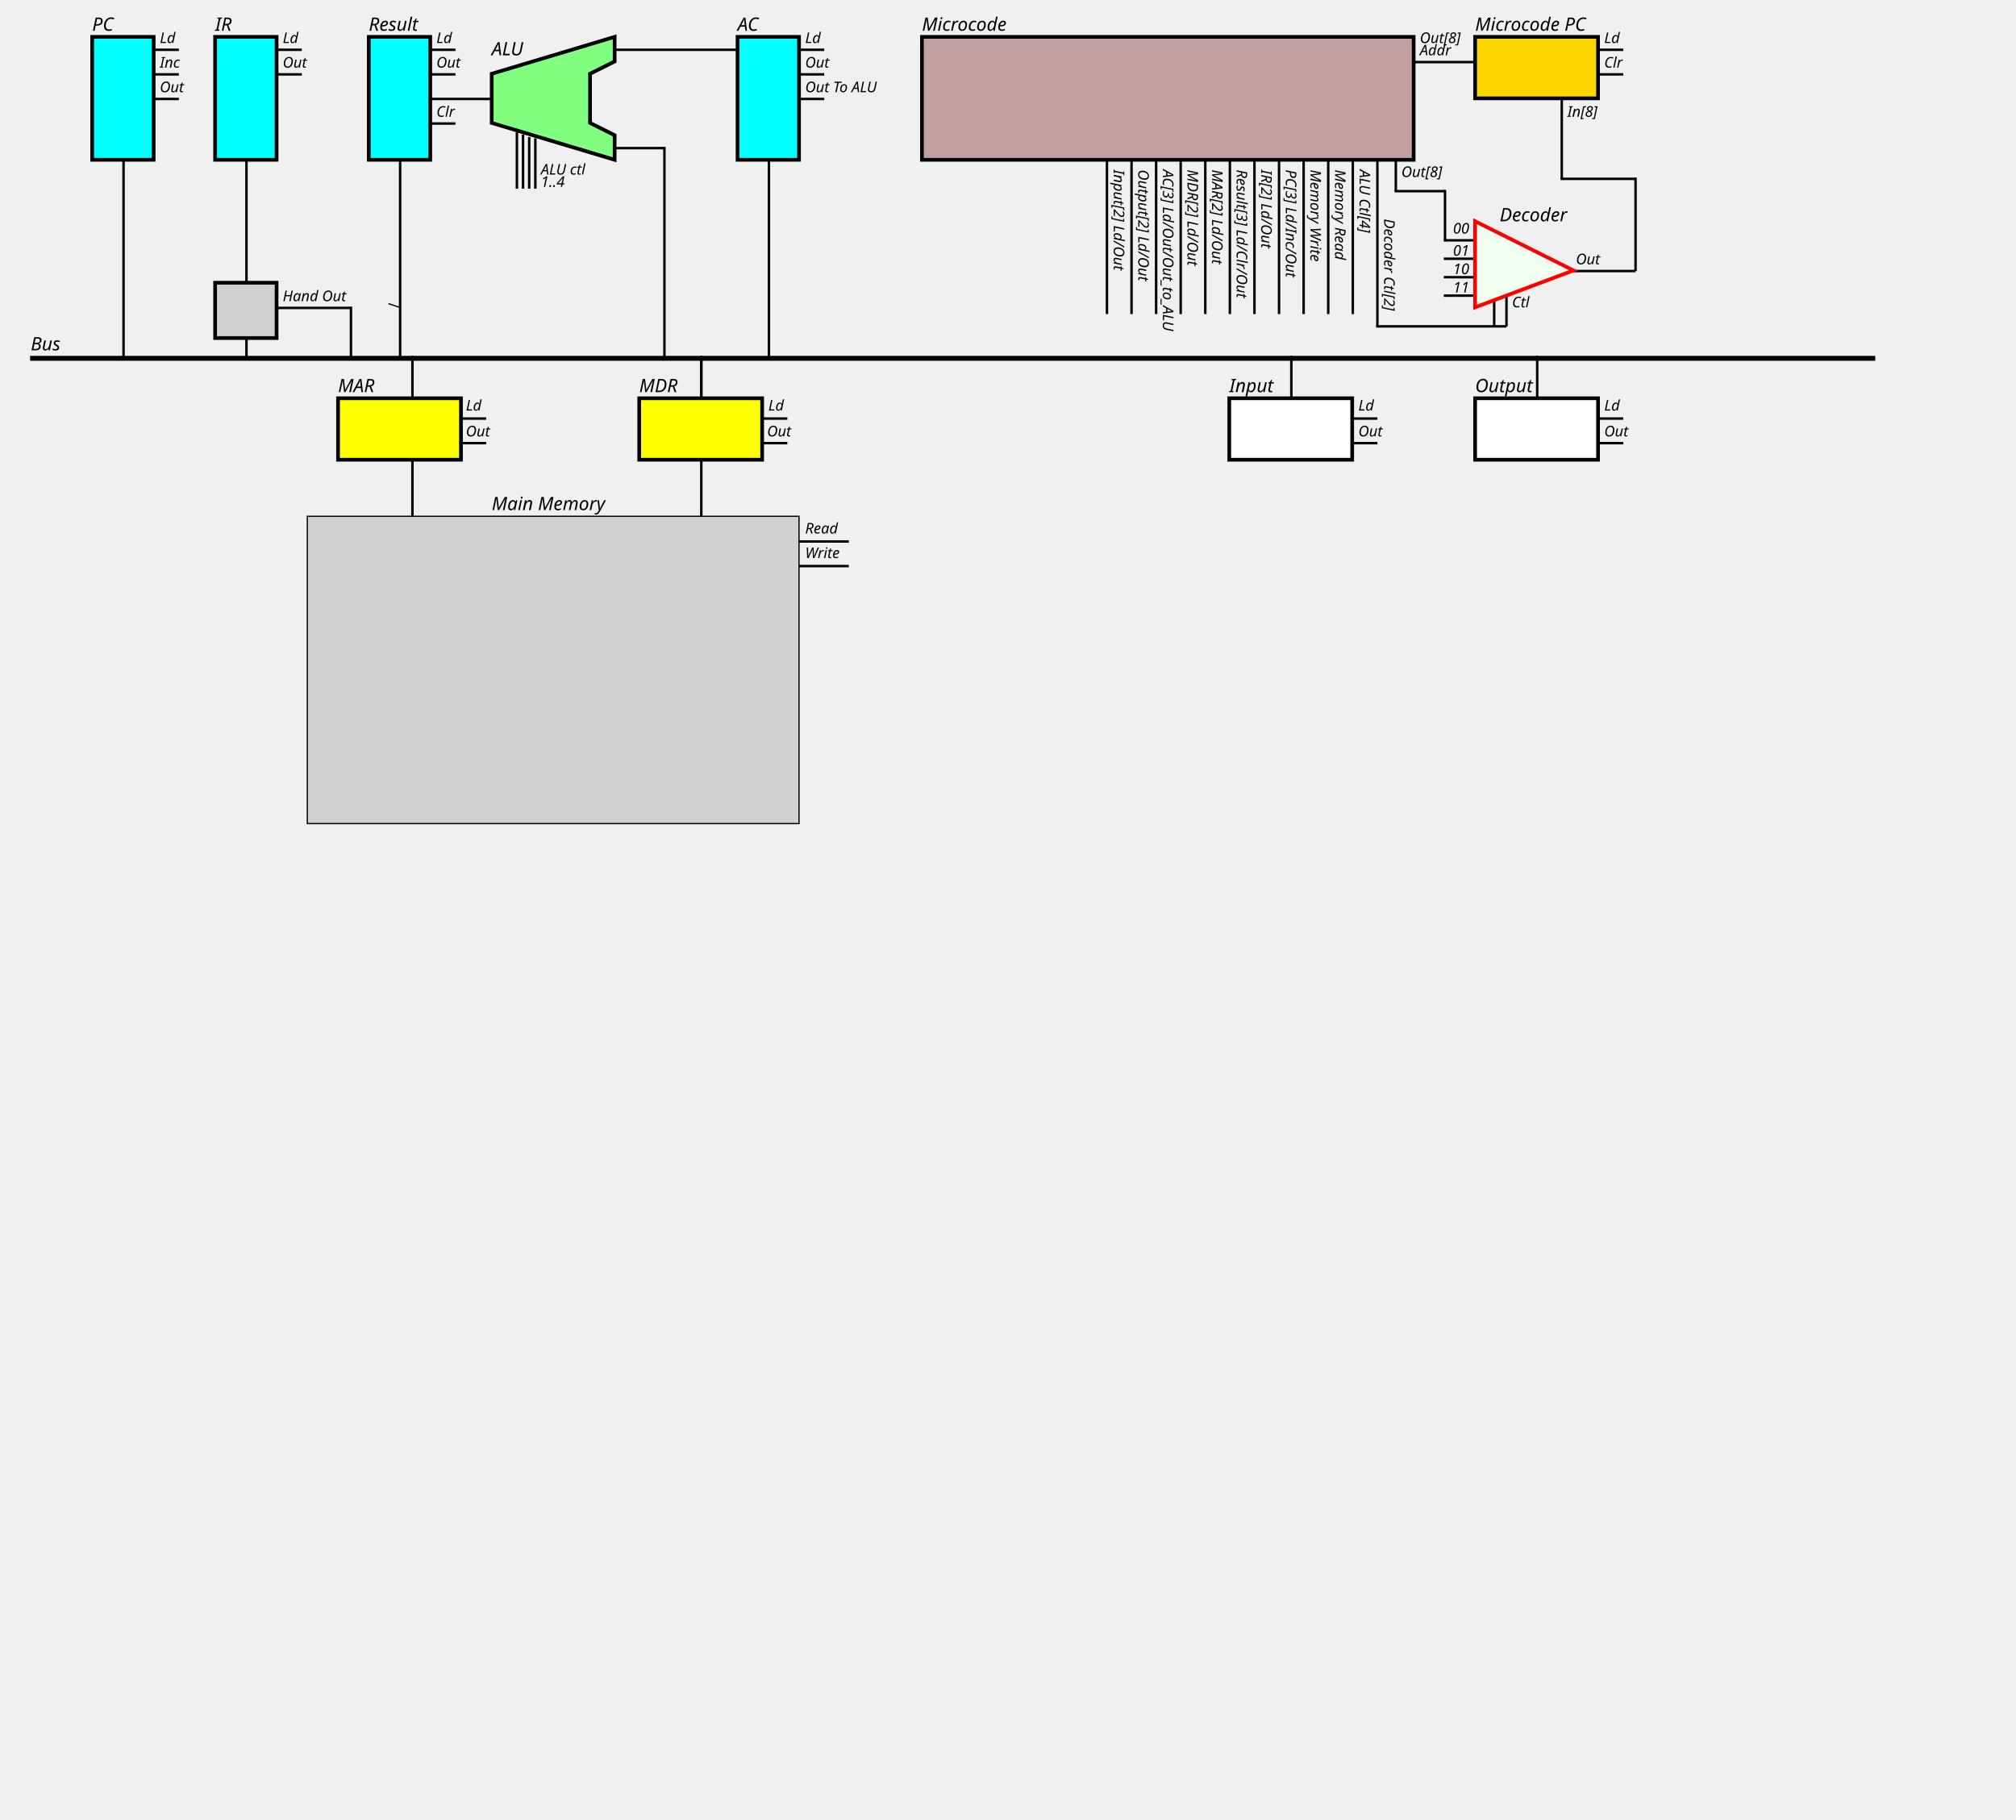
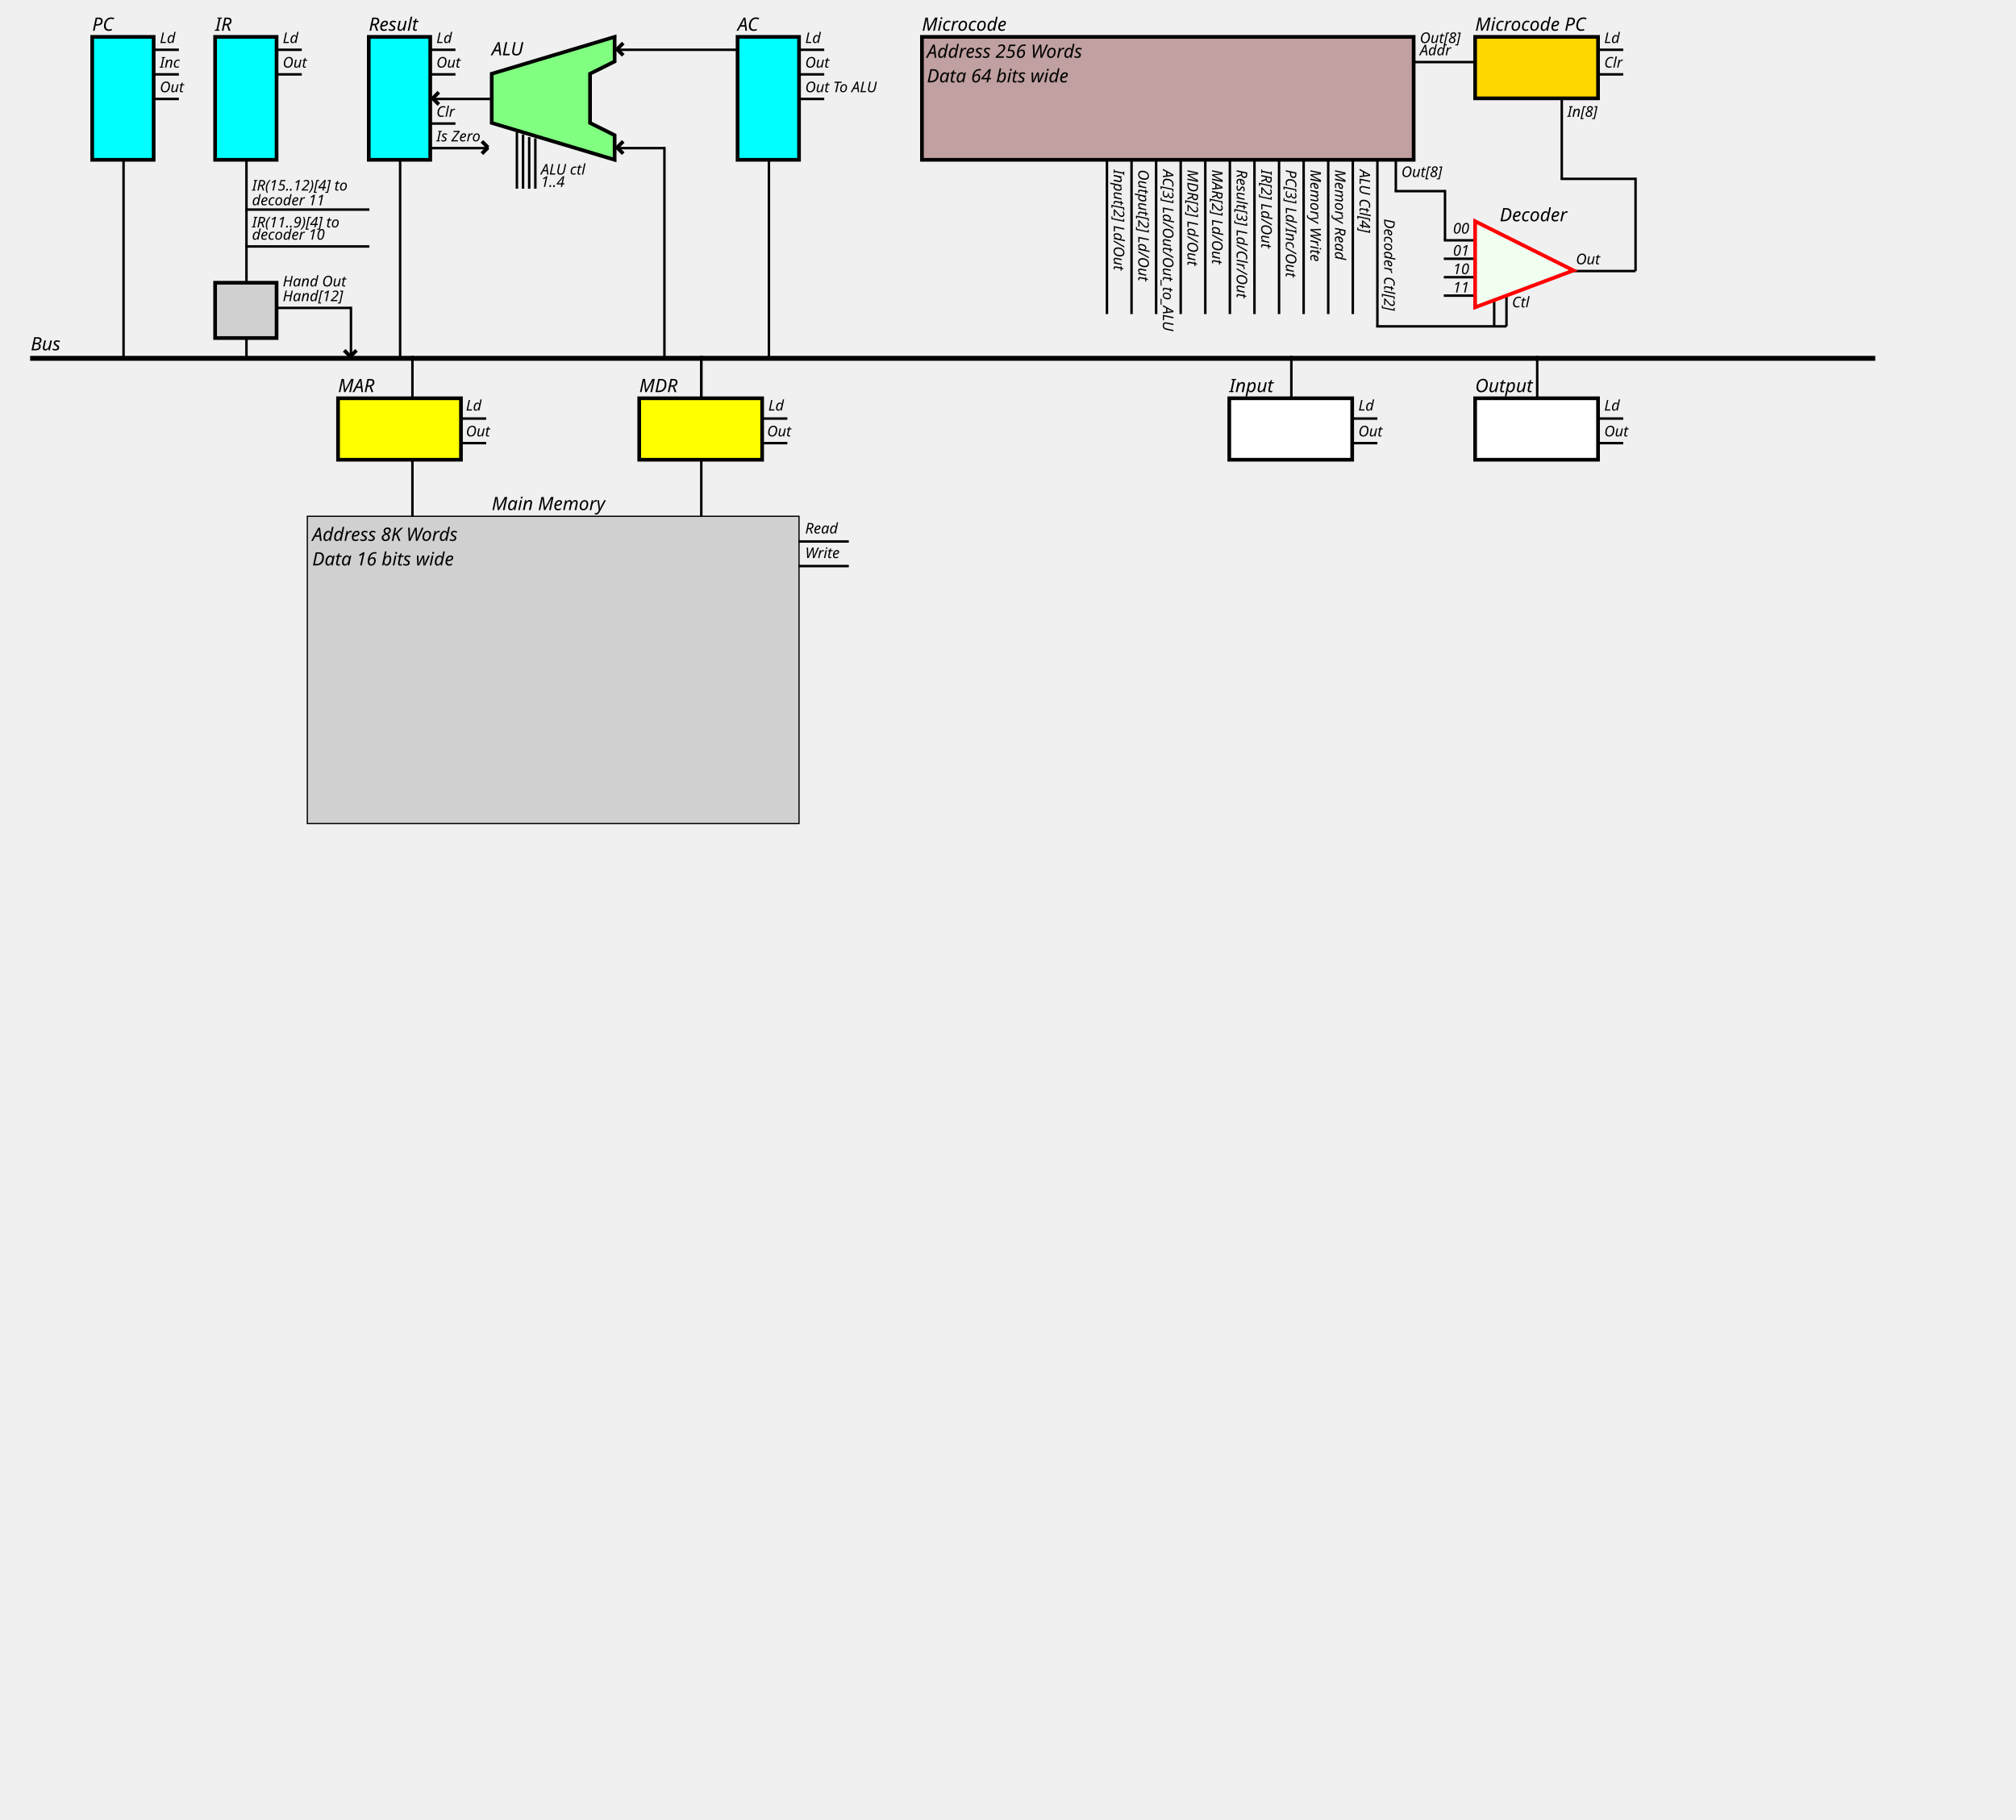
<svg xmlns="http://www.w3.org/2000/svg" width="1640" height="1480">
  <style>
	.small { font: italic 15px sans-serif; }
	.vsmall { font: italic 12px sans-serif; }
	.teal-box { fill:#00ffff; stroke:#000000; stroke-width:3; }
	.yellow-box { fill:#ffff00; stroke:#000000; stroke-width:3; }
	.white-box { fill:#ffffff; stroke:#000000; stroke-width:3; }
	.gray-box { fill:#d0d0d0; stroke:#000000; stroke-width:3; }
	.input-line { fill:#000000; stroke:#000000; stroke-width:1; }
	.red-line { fill:#f00000; stroke:#000000; stroke-width:1; }
 </style>
  <g class="layer">
    <rect id="id_pc" x="75" y="30" width="50" height="100" class="teal-box" />
    <text x="75" y="25" class="small">PC</text>
    <rect id="id_pc_Ld" x="125" y="40" width="20" height="1" class="input-line" />
    <text x="130" y="35" class="vsmall">Ld</text>
    <rect id="id_pc_inc" x="125" y="60" width="20" height="1" class="input-line" />
    <text x="130" y="55" class="vsmall">Inc</text>
    <rect id="id_pc_out" x="125" y="80" width="20" height="1" class="input-line" />
    <text x="130" y="75" class="vsmall">Out</text>
    <rect id="id_pc_to_bus" x="100" y="130" width="1" height="160" class="input-line" />
    <rect id="id_ir" x="175" y="30" width="50" height="100" class="teal-box" />
    <text x="175" y="25" class="small">IR</text>
    <rect id="id_ir_Ld" x="225" y="40" width="20" height="1" class="input-line" />
    <text x="230" y="35" class="vsmall">Ld</text>
    <rect id="id_ir_out" x="225" y="60" width="20" height="1" class="input-line" />
    <text x="230" y="55" class="vsmall">Out</text>
    <rect id="id_ir_to_bus" x="200" y="130" width="1" height="160" class="input-line" />
    <rect id="id_ir_sw" x="175" y="230" width="50" height="45" class="gray-box" />
-     <text x="230" y="245" class="vsmall">Hand Out</text>
+     <text x="230" y="233" class="vsmall">Hand Out</text>
+     <text x="230" y="245" class="vsmall">Hand[12]</text>
    <rect id="id_hand_out_a" x="225" y="250" width="60" height="1" class="input-line" />
    <rect id="id_hand_out_b" x="285" y="250" width="1" height="40" class="input-line" />
-     <polygon id="arrow_001" points=" 316,247    325,250 325,250       316,247 " fill="#000000" stroke="#000000" stroke-width="1" />
+     <line x1="285" y1="290" x2="280" y2="285" style="stroke:rgb(0,0,0);stroke-width:3" />
+     <line x1="285" y1="290" x2="290" y2="285" style="stroke:rgb(0,0,0);stroke-width:3" />
+     <rect id="id_decode_msb_4" x="200" y="170" width="100" height="1" class="input-line" />
+     <text x="205" y="155" class="vsmall">IR(15..12)[4] to </text>
+     <text x="205" y="167" class="vsmall">decoder 11</text>
+     <rect id="id_decode_xIns_4" x="200" y="200" width="100" height="1" class="input-line" />
+     <text x="205" y="185" class="vsmall">IR(11..9)[4] to </text>
+     <text x="205" y="195" class="vsmall">decoder 10</text>
    <rect id="id_result" x="300" y="30" width="50" height="100" class="teal-box" />
    <text x="300" y="25" class="small">Result</text>
    <rect id="id_result_Ld" x="350" y="40" width="20" height="1" class="input-line" />
    <text x="355" y="35" class="vsmall">Ld</text>
    <rect id="id_result_out" x="350" y="60" width="20" height="1" class="input-line" />
    <text x="355" y="55" class="vsmall">Out</text>
    <rect id="id_result_clr" x="350" y="100" width="20" height="1" class="input-line" />
    <text x="355" y="95" class="vsmall">Clr</text>
+     <rect id="id_result_zero_out" x="350" y="120" width="47" height="1" class="input-line" />
+     <text x="355" y="115" class="vsmall">Is Zero</text>
+     <line x1="397" y1="120" x2="392" y2="115" style="stroke:rgb(0,0,0);stroke-width:3" />
+     <line x1="397" y1="120" x2="392" y2="125" style="stroke:rgb(0,0,0);stroke-width:3" />
    <rect id="id_result_to_bus" x="325" y="130" width="1" height="160" class="input-line" />
    <polygon id="id_ALU" points=" 500,30 400,60 400,100 500,130 500,110 480,100 480,60 500,50  500,30 " fill="#80ff80" stroke="#000000" stroke-width="3" />
    <text x="400" y="45" class="small">ALU</text>
    <rect id="id_ALU_ctl_1" x="420" y="108" width="1" height="45" class="input-line" />
    <rect id="id_ALU_ctl_2" x="425" y="110" width="1" height="43" class="input-line" />
    <rect id="id_ALU_ctl_3" x="430" y="112" width="1" height="41" class="input-line" />
    <rect id="id_ALU_ctl_4" x="435" y="113" width="1" height="40" class="input-line" />
    <text x="440" y="142" class="vsmall">ALU ctl</text>
    <text x="440" y="152" class="vsmall">1..4</text>
    <rect id="id_ALU_to_result" x="350" y="80" width="50" height="1" class="input-line" />
    <rect id="id_ac_to_ALU" x="500" y="40" width="100" height="1" class="input-line" />
    <rect id="id_ac_to_Bus_pt1" x="500" y="120" width="40" height="1" class="input-line" />
    <rect id="id_ac_to_Bus_pt2" x="540" y="120" width="1" height="170" class="input-line" />
+     <line x1="352" y1="80" x2="357" y2="75" style="stroke:rgb(0,0,0);stroke-width:3" />
+     <line x1="352" y1="80" x2="357" y2="85" style="stroke:rgb(0,0,0);stroke-width:3" />
+     <line x1="502" y1="40" x2="507" y2="35" style="stroke:rgb(0,0,0);stroke-width:3" />
+     <line x1="502" y1="40" x2="507" y2="45" style="stroke:rgb(0,0,0);stroke-width:3" />
+     <line x1="502" y1="120" x2="507" y2="115" style="stroke:rgb(0,0,0);stroke-width:3" />
+     <line x1="502" y1="120" x2="507" y2="125" style="stroke:rgb(0,0,0);stroke-width:3" />
    <rect id="id_ac" x="600" y="30" width="50" height="100" class="teal-box" />
    <text x="600" y="25" class="small">AC</text>
    <rect id="id_result_Ld" x="650" y="40" width="20" height="1" class="input-line" />
    <text x="655" y="35" class="vsmall">Ld</text>
    <rect id="id_result_out" x="650" y="60" width="20" height="1" class="input-line" />
    <text x="655" y="55" class="vsmall">Out</text>
    <rect id="id_result_clr" x="650" y="80" width="20" height="1" class="input-line" />
    <text x="655" y="75" class="vsmall">Out To ALU</text>
    <rect id="id_ac_to_bus" x="625" y="130" width="1" height="160" class="input-line" />
    <rect id="id_microcode" x="750" y="30" width="400" height="100" fill="#c0a0a0" stroke="#000000" stroke-width="3" />
    <text x="750" y="25" class="small">Microcode</text>
+     <text x="754" y="47" class="small">Address 256 Words</text>
+     <text x="754" y="67" class="small">Data 64 bits wide</text>
    <rect id="id_microcode_pc" x="1200" y="30" width="100" height="50" fill="#ffd700" stroke="#000000" stroke-width="3" />
    <text x="1200" y="25" class="small">Microcode PC</text>
    <rect id="id_microcode_pc_Ld" x="1300" y="40" width="20" height="1" class="input-line" />
    <text x="1305" y="35" class="vsmall">Ld</text>
    <rect id="id_Microcode_PC_clr" x="1300" y="60" width="20" height="1" class="input-line" />
    <text x="1305" y="55" class="vsmall">Clr</text>
    <rect id="id_Microcode_PC_In[8]a" x="1270" y="80" width="1" height="65" class="input-line" />
    <rect id="id_Microcode_PC_In[8]b" x="1270" y="145" width="60" height="1" class="input-line" />
    <rect id="id_Microcode_PC_In[8]c" x="1330" y="145" width="1" height="75" class="input-line" />
    <rect id="id_Microcode_PC_In[8]d" x="1280" y="220" width="50" height="1" class="input-line" />
    <text x="1275" y="95" class="vsmall">In[8]</text>
    <text x="1282" y="215" class="vsmall">Out</text>
    <rect id="id_Microcode_Out[8]dec_a" x="1135" y="130" width="1" height="25" class="input-line" />
    <rect id="id_Microcode_Out[8]dec_b" x="1135" y="155" width="40" height="1" class="input-line" />
    <rect id="id_Microcode_Out[8]dec_c" x="1175" y="155" width="1" height="40" class="input-line" />
    <rect id="id_Microcode_Out[8]dec_d" x="1175" y="195" width="35" height="1" class="input-line" />
    <text x="1140" y="144" class="vsmall">Out[8] </text>
    <text x="1182" y="190" class="vsmall">00</text>
    <rect id="id_Microcode_Out[2]deccoder_ctl_a" x="1120" y="130" width="1" height="135" class="input-line" />
    <rect id="id_Microcode_Out[2]deccoder_ctl_b" x="1120" y="265" width="105" height="1" class="input-line" />
    <g transform="rotate(90 1000 400) translate(-350 14)">
      <text x="1128" y="260" class="vsmall">Decoder Ctl[2] </text>
    </g>
    <rect id="id_Microcode_Out[4]ALU_ctl" x="1100" y="130" width="1" height="125" class="input-line" />
    <g transform="rotate(90 1000 400) translate(-390 34)">
      <text x="1128" y="260" class="vsmall">ALU Ctl[4]</text>
    </g>
    <rect id="id_Microcode_Out[1]memory_read" x="1080" y="130" width="1" height="125" class="input-line" />
    <g transform="rotate(90 1000 400) translate(-390 54)">
      <text x="1128" y="260" class="vsmall">Memory Read</text>
    </g>
    <rect id="id_Microcode_Out[1]memory_write" x="1060" y="130" width="1" height="125" class="input-line" />
    <g transform="rotate(90 1000 400) translate(-390 74)">
      <text x="1128" y="260" class="vsmall">Memory Write</text>
    </g>
    <rect id="id_Microcode_Out[3]pc_ctl" x="1040" y="130" width="1" height="125" class="input-line" />
    <g transform="rotate(90 1000 400) translate(-390 94)">
      <text x="1128" y="260" class="vsmall">PC[3] Ld/Inc/Out</text>
    </g>
    <rect id="id_Microcode_Out[3]ir_ctl" x="1020" y="130" width="1" height="125" class="input-line" />
    <g transform="rotate(90 1000 400) translate(-390 114)">
      <text x="1128" y="260" class="vsmall">IR[2] Ld/Out</text>
    </g>
    <rect id="id_Microcode_Out[3]result_ctl" x="1000" y="130" width="1" height="125" class="input-line" />
    <g transform="rotate(90 1000 400) translate(-390 134)">
      <text x="1128" y="260" class="vsmall">Result[3] Ld/Clr/Out</text>
    </g>
    <rect id="id_Microcode_Out[3]mar_ctl" x="980" y="130" width="1" height="125" class="input-line" />
    <g transform="rotate(90 1000 400) translate(-390 154)">
      <text x="1128" y="260" class="vsmall">MAR[2] Ld/Out</text>
    </g>
    <rect id="id_Microcode_Out[3]mdr_ctl" x="960" y="130" width="1" height="125" class="input-line" />
    <g transform="rotate(90 1000 400) translate(-390 174)">
      <text x="1128" y="260" class="vsmall">MDR[2] Ld/Out</text>
    </g>
    <rect id="id_Microcode_Out[3]ac_ctl" x="940" y="130" width="1" height="125" class="input-line" />
    <g transform="rotate(90 1000 400) translate(-390 194)">
      <text x="1128" y="260" class="vsmall">AC[3] Ld/Out/Out_to_ALU</text>
    </g>
    <rect id="id_Microcode_Out[3]ac_ctl" x="920" y="130" width="1" height="125" class="input-line" />
    <g transform="rotate(90 1000 400) translate(-390 214)">
      <text x="1128" y="260" class="vsmall">Output[2] Ld/Out</text>
    </g>
    <rect id="id_Microcode_Out[3]ac_ctl" x="900" y="130" width="1" height="125" class="input-line" />
    <g transform="rotate(90 1000 400) translate(-390 234)">
      <text x="1128" y="260" class="vsmall">Input[2] Ld/Out</text>
    </g>
    <rect id="id_Microcode_PC_Out[8]to_Microcode" x="1150" y="50" width="50" height="1" class="input-line" />
    <text x="1155" y="35" class="vsmall">Out[8]</text>
    <text x="1155" y="45" class="vsmall">Addr</text>
    <rect id="id_decoder_In[8]b" x="1175" y="210" width="35" height="1" class="input-line" />
    <text x="1182" y="208" class="vsmall">01</text>
    <rect id="id_decoder_In[8]c" x="1175" y="225" width="35" height="1" class="input-line" />
    <text x="1182" y="223" class="vsmall">10</text>
    <rect id="id_decoder_In[8]d" x="1175" y="240" width="35" height="1" class="input-line" />
    <text x="1182" y="238" class="vsmall">11</text>
    <rect id="id_decoder_Ctl[2]a" x="1215" y="240" width="1" height="25" class="input-line" />
    <rect id="id_decoder_Ctl[2]a" x="1225" y="240" width="1" height="25" class="input-line" />
    <text x="1230" y="250" class="vsmall">Ctl</text>
    <polygon id="id_decoder" points=" 1200,180 1200,250 1280,220       1200,180 " fill="#f0fff0" stroke="#ff0000" stroke-width="3" />
    <text x="1220" y="180" class="small">Decoder</text>
    <rect id="id_main_bus" x="25" y="290" width="1500" height="3" fill="#000000" stroke="#000000" stroke-width="1" />
    <text x="25" y="285" class="small">Bus</text>
    <rect id="id_mar" x="275" y="324" width="100" height="50" class="yellow-box" />
    <text x="275" y="319" class="small">MAR</text>
    <rect id="id_mar_Ld" x="375" y="340" width="20" height="1" class="input-line" />
    <text x="379" y="334" class="vsmall">Ld</text>
    <rect id="id_mar_Out" x="375" y="360" width="20" height="1" class="input-line" />
    <text x="379" y="355" class="vsmall">Out</text>
    <rect id="id_mar_to_bus" x="335" y="290" width="1" height="33" class="input-line" />
    <rect id="id_mar_to_memory" x="335" y="375" width="1" height="45" class="input-line" />
    <rect id="id_mdr" x="520" y="324" width="100" height="50" class="yellow-box" />
    <text x="520" y="319" class="small">MDR</text>
    <rect id="id_mdr_Ld" x="620" y="340" width="20" height="1" class="input-line" />
    <text x="625" y="334" class="vsmall">Ld</text>
    <rect id="id_mdr_Out" x="620" y="360" width="20" height="1" class="input-line" />
    <text x="624" y="355" class="vsmall">Out</text>
    <rect id="id_mdr_to_bus" x="570" y="290" width="1" height="33" class="input-line" />
    <rect id="id_mdr_to_bus" x="570" y="290" width="1" height="33" class="input-line" />
    <rect id="id_mar_to_memory" x="570" y="375" width="1" height="45" class="input-line" />
    <rect id="id_memory" x="250" y="420" width="400" height="250" fill="#d0d0d0" stroke="#000000" stroke-width="1" />
    <text x="400" y="415" class="small">Main Memory</text>
+     <text x="254" y="440" class="small">Address 8K Words</text>
+     <text x="254" y="460" class="small">Data 16 bits wide</text>
    <rect id="id_mdr_Ld" x="650" y="440" width="40" height="1" class="input-line" />
    <text x="655" y="434" class="vsmall">Read</text>
    <rect id="id_mdr_Ld" x="650" y="460" width="40" height="1" class="input-line" />
    <text x="655" y="454" class="vsmall">Write</text>
    <rect id="id_output" x="1200" y="324" width="100" height="50" class="white-box" />
    <text x="1200" y="319" class="small">Output</text>
    <rect id="id_output_Ld" x="1300" y="340" width="20" height="1" class="input-line" />
    <text x="1305" y="334" class="vsmall">Ld</text>
    <rect id="id_output_Out" x="1300" y="360" width="20" height="1" class="input-line" />
    <text x="1305" y="355" class="vsmall">Out</text>
    <rect id="id_output_to_bus" x="1250" y="290" width="1" height="33" class="input-line" />
    <rect id="id_input" x="1000" y="324" width="100" height="50" class="white-box" />
    <text x="1000" y="319" class="small">Input</text>
    <rect id="id_input_Ld" x="1100" y="340" width="20" height="1" class="input-line" />
    <text x="1105" y="334" class="vsmall">Ld</text>
    <rect id="id_input_Out" x="1100" y="360" width="20" height="1" class="input-line" />
    <text x="1105" y="355" class="vsmall">Out</text>
    <rect id="id_input_to_bus" x="1050" y="290" width="1" height="33" class="input-line" />
  </g>
</svg>
